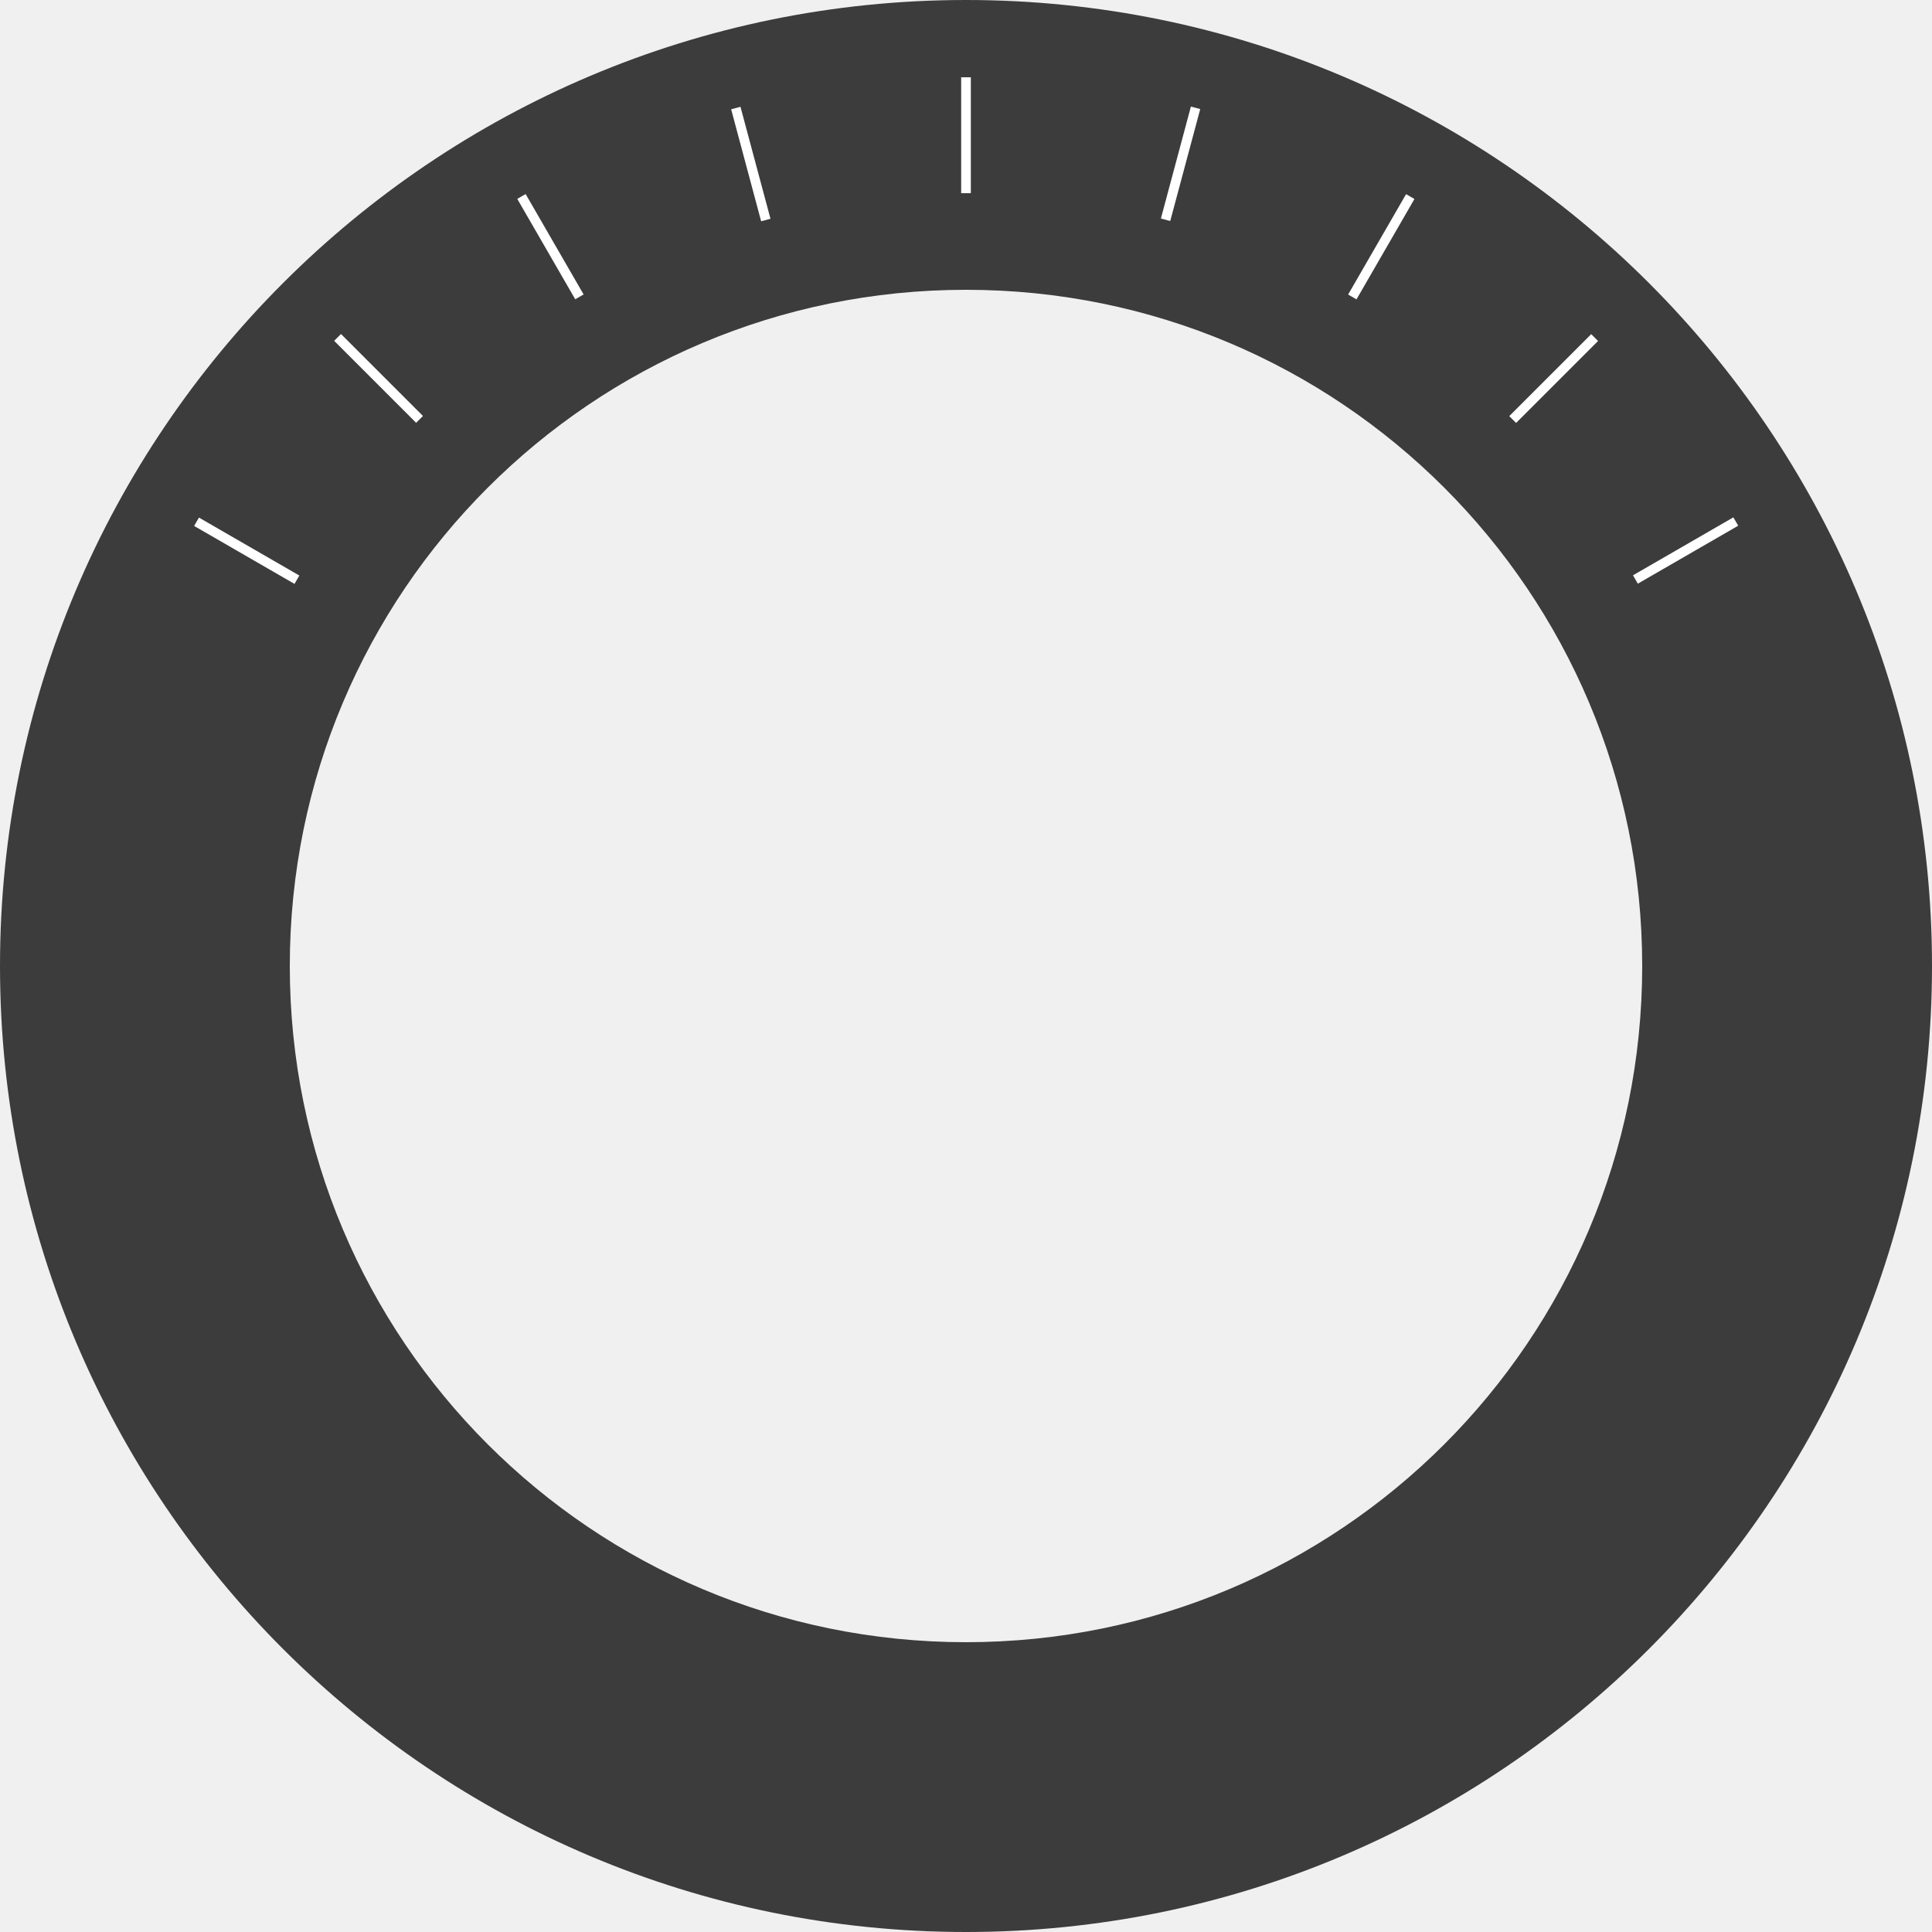
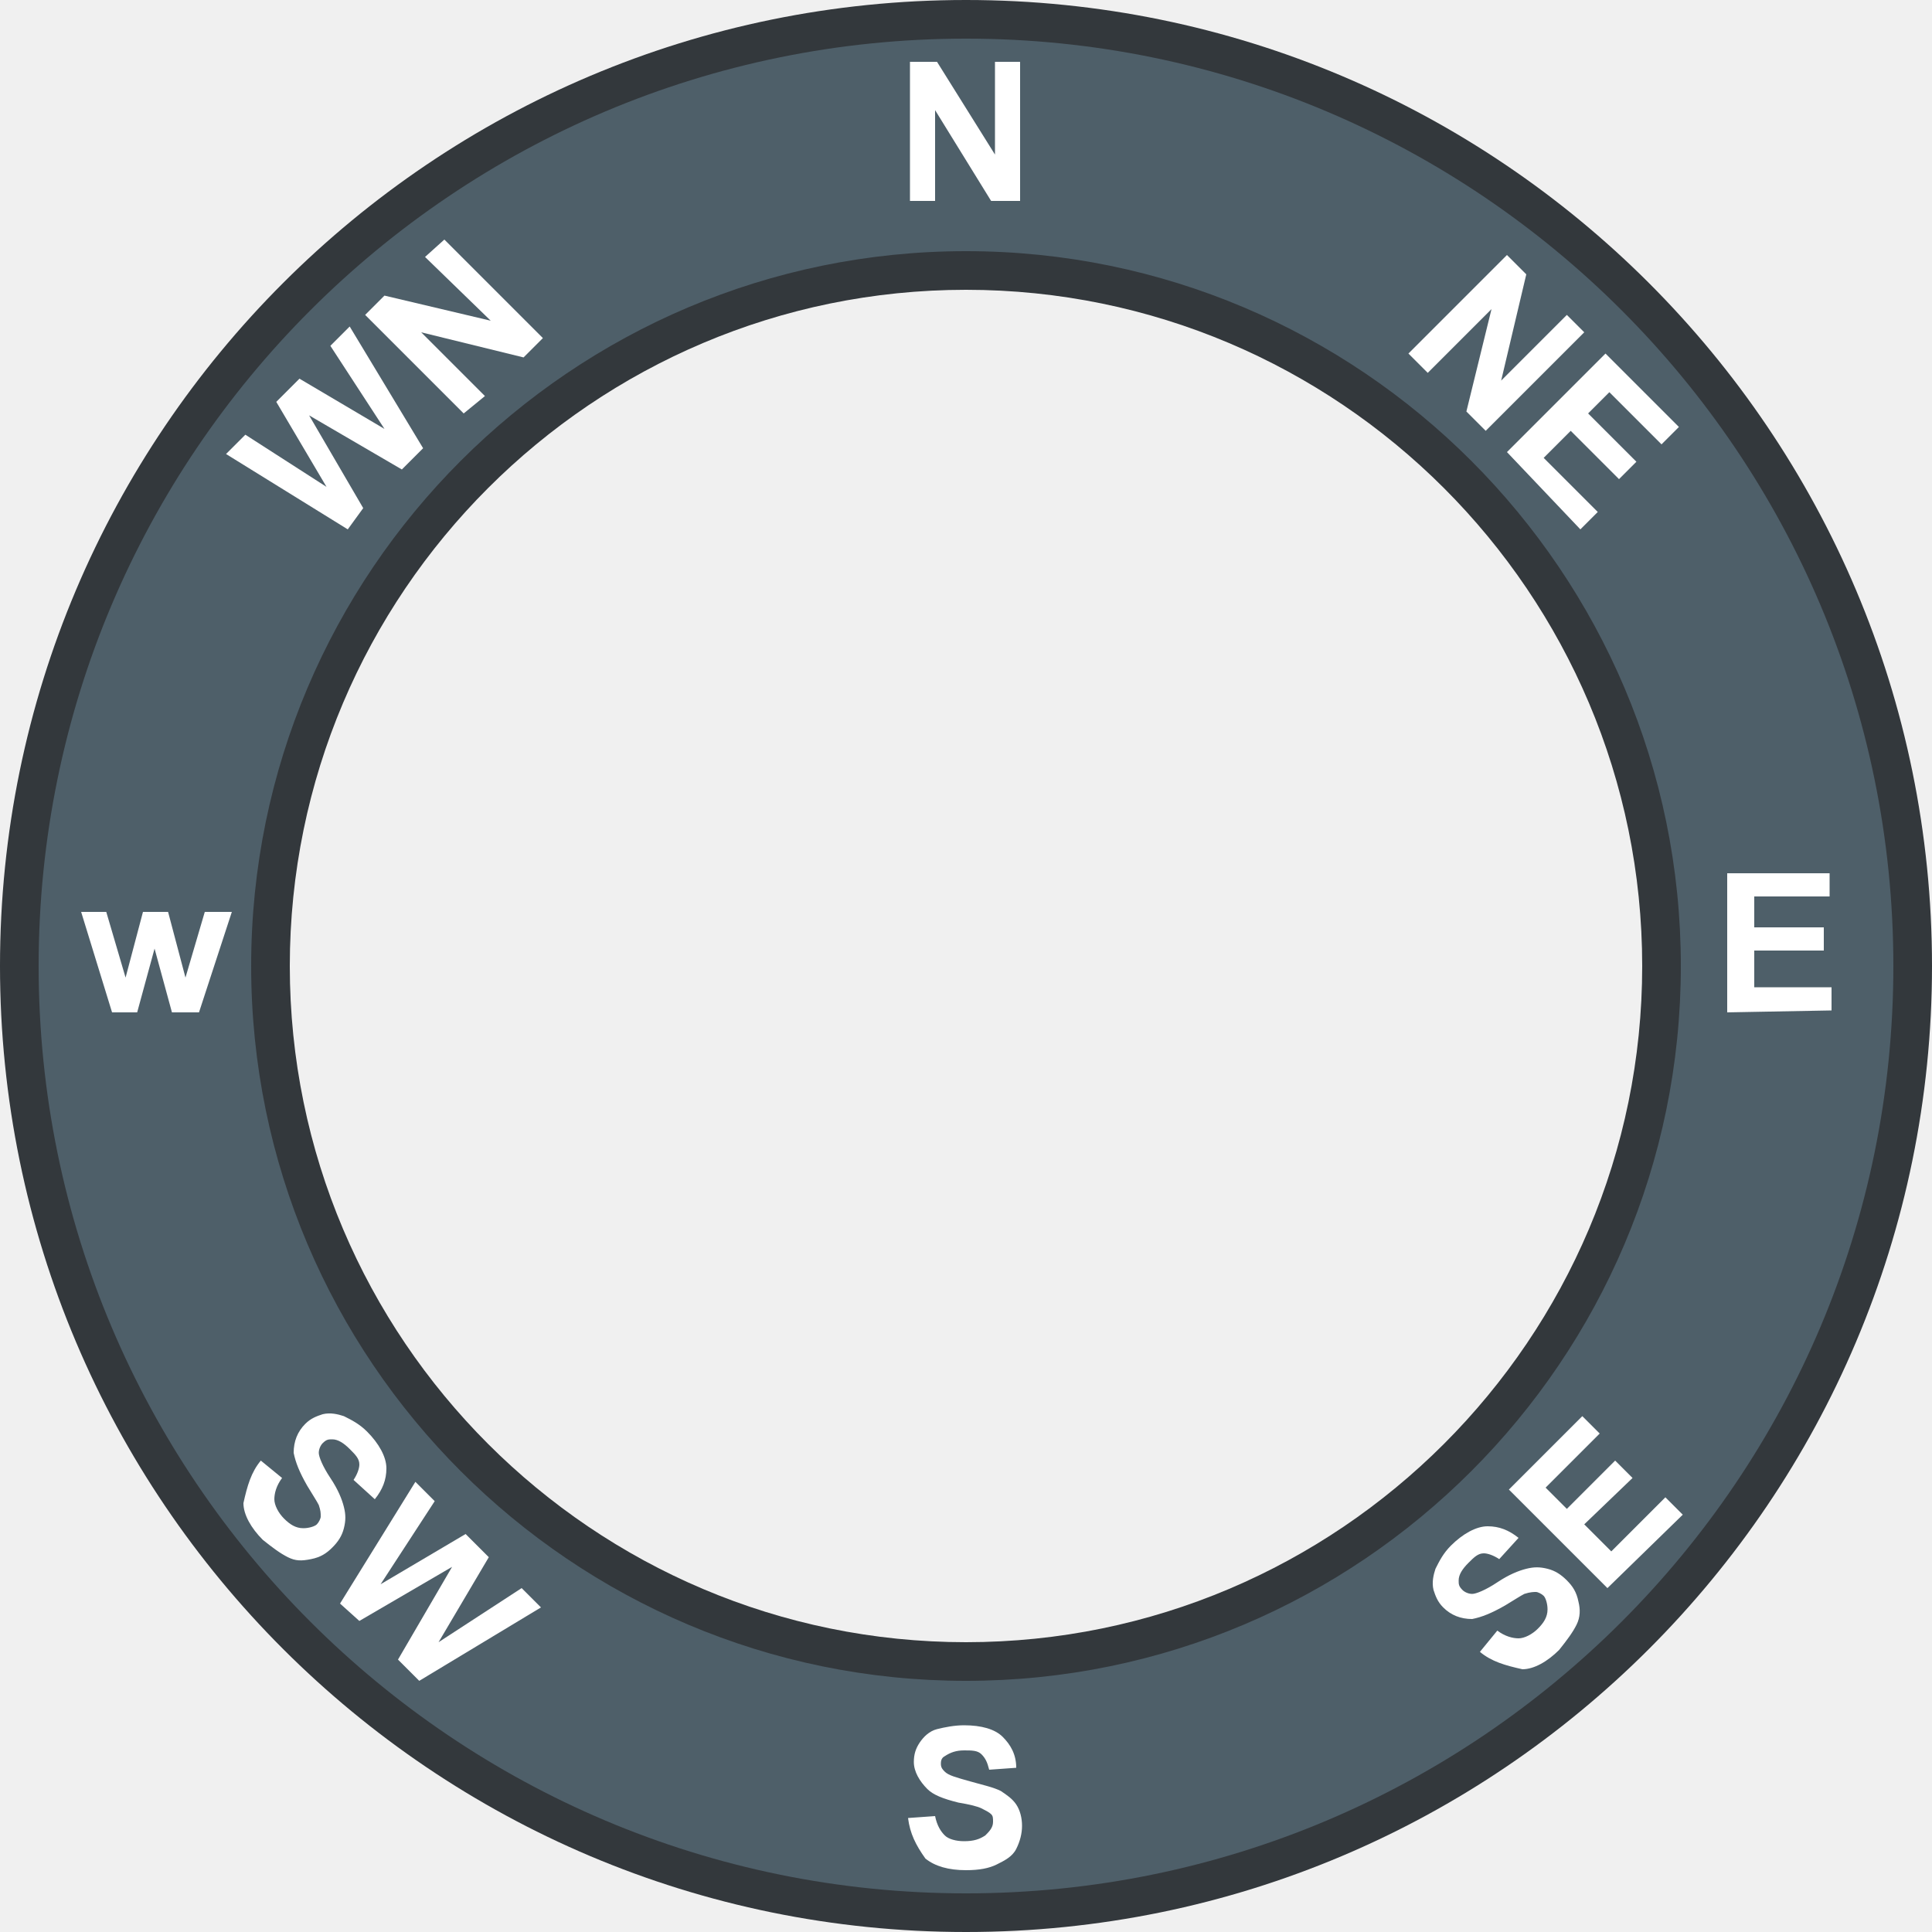
- <svg xmlns="http://www.w3.org/2000/svg" version="1.1" id="图层_1" x="0px" y="0px" viewBox="0 0 200 200" enable-background="new 0 0 200 200" xml:space="preserve">
-   <path opacity="0.75" fill-rule="evenodd" clip-rule="evenodd" d="M100,0C44.8,0,0,44.8,0,100c0,55.2,44.8,100,100,100  s100-44.8,100-100C200,44.8,155.2,0,100,0z M100,170c-38.7,0-70-31.3-70-70c0-38.7,31.3-70,70-70s70,31.3,70,70  C170,138.7,138.7,170,100,170z" />
-   <g>
-     <rect x="99.5" y="8" fill="#FFFFFF" width="1" height="12" />
-     <rect x="71.7" y="16.4" transform="matrix(-0.2588 -0.9659 0.9659 -0.2588 81.5091 96.4049)" fill="#FFFFFF" width="12" height="1" />
-     <rect x="51" y="25" transform="matrix(-0.5 -0.866 0.866 -0.5 63.3974 87.6461)" fill="#FFFFFF" width="12" height="1" />
-     <rect x="33.2" y="38.7" transform="matrix(-0.7071 -0.7071 0.7071 -0.7071 39.1889 94.6102)" fill="#FFFFFF" width="12" height="1" />
-     <rect x="19.5" y="56.5" transform="matrix(-0.866 -0.5 0.5 -0.866 19.1243 119.1243)" fill="#FFFFFF" width="12" height="1" />
-     <rect x="168.5" y="56.5" transform="matrix(0.866 -0.5 0.5 0.866 -5.1243 94.8759)" fill="#FFFFFF" width="12" height="1" />
-     <rect x="160.3" y="33.2" transform="matrix(-0.7071 -0.7071 0.7071 -0.7071 246.8172 180.6064)" fill="#FFFFFF" width="1" height="12" />
-     <rect x="142.5" y="19.5" transform="matrix(-0.866 -0.5 0.5 -0.866 254.078 119.1276)" fill="#FFFFFF" width="1" height="12" />
-     <rect x="121.8" y="10.9" transform="matrix(-0.9659 -0.2588 0.2588 -0.9659 235.9679 64.9296)" fill="#FFFFFF" width="1" height="12" />
+ <svg xmlns="http://www.w3.org/2000/svg" version="1.1" id="图层_1" x="0px" y="0px" viewBox="0 0 100 100" enable-background="new 0 0 100 100" xml:space="preserve">
+   <path opacity="0.9" fill="#1E2328" enable-background="new    " d="M50,0C22.4,0,0,22.4,0,50s22.4,50,50,50s50-22.4,50-50  S77.6,0,50,0z M50,85c-19.3,0-35-15.7-35-35s15.7-35,35-35s35,15.7,35,35S69.3,85,50,85z" />
+   <path opacity="0.5" fill="#698596" enable-background="new    " d="M50,2C23.5,2,2,23.5,2,50s21.5,48,48,48s48-21.5,48-48  S76.5,2,50,2z M50,87c-20.4,0-37-16.6-37-37s16.6-37,37-37s37,16.6,37,37S70.4,87,50,87z" />
+   <g enable-background="new    ">
+     <path fill="#FFFFFF" d="M47.1,10.4V3.2h1.4l3,4.8V3.2h1.3v7.2h-1.5l-2.9-4.7v4.7H47.1z" />
+   </g>
+   <g enable-background="new    ">
+     <path fill="#FFFFFF" d="M47,94.1l1.4-0.1c0.1,0.5,0.3,0.8,0.5,1s0.6,0.3,1,0.3c0.5,0,0.8-0.1,1.1-0.3c0.2-0.2,0.4-0.4,0.4-0.7   c0-0.2,0-0.3-0.1-0.4s-0.3-0.2-0.5-0.3c-0.2-0.1-0.6-0.2-1.2-0.3c-0.8-0.2-1.3-0.4-1.6-0.7c-0.4-0.4-0.7-0.9-0.7-1.4   c0-0.4,0.1-0.7,0.3-1s0.5-0.6,0.9-0.7s0.9-0.2,1.4-0.2c0.9,0,1.6,0.2,2,0.6s0.7,0.9,0.7,1.6l-1.4,0.1c-0.1-0.4-0.2-0.6-0.4-0.8   c-0.2-0.2-0.5-0.2-0.9-0.2s-0.7,0.1-1,0.3c-0.2,0.1-0.2,0.3-0.2,0.4c0,0.2,0.1,0.3,0.2,0.4c0.2,0.2,0.6,0.3,1.3,0.5   s1.2,0.3,1.6,0.5c0.3,0.2,0.6,0.4,0.8,0.7c0.2,0.3,0.3,0.7,0.3,1.1s-0.1,0.8-0.3,1.2c-0.2,0.4-0.6,0.6-1,0.8   c-0.4,0.2-0.9,0.3-1.6,0.3c-0.9,0-1.6-0.2-2.1-0.6C47.4,95.5,47.1,94.9,47,94.1z" />
+   </g>
+   <g enable-background="new    ">
+     <path fill="#FFFFFF" d="M5.8,52.4l-1.6-5.2h1.3l1,3.4l0.9-3.4h1.3l0.9,3.4l1-3.4H12l-1.7,5.2H8.9L8,49.1l-0.9,3.3   C7.1,52.4,5.8,52.4,5.8,52.4z" />
+   </g>
+   <g enable-background="new    ">
+     <path fill="#FFFFFF" d="M89.4,52.4v-7.2h5.3v1.2h-3.9V48h3.6v1.2h-3.6v1.9h4v1.2L89.4,52.4L89.4,52.4z" />
+   </g>
+   <g enable-background="new    ">
+     <path fill="#FFFFFF" d="M72.9,18.3l5.1-5.1l1,1l-1.3,5.5l3.4-3.4l0.9,0.9l-5.1,5.1l-1-1l1.3-5.3l-3.3,3.3L72.9,18.3z" />
+     <path fill="#FFFFFF" d="M78,23.4l5.1-5.1l3.8,3.8L86,23l-2.7-2.7l-1.1,1.1l2.5,2.5l-0.9,0.9l-2.5-2.5l-1.4,1.4l2.8,2.8l-0.9,0.9   L78,23.4z" />
+   </g>
+   <g enable-background="new    ">
+     <path fill="#FFFFFF" d="M13.5,75.6l1.1,0.9c-0.3,0.4-0.4,0.8-0.4,1.1c0,0.3,0.2,0.7,0.5,1s0.6,0.5,1,0.5c0.3,0,0.6-0.1,0.7-0.2   s0.2-0.3,0.2-0.4c0-0.2,0-0.3-0.1-0.6c-0.1-0.2-0.3-0.5-0.6-1c-0.4-0.7-0.6-1.2-0.7-1.7c0-0.6,0.2-1.1,0.6-1.5   c0.3-0.3,0.6-0.4,0.9-0.5c0.4-0.1,0.8,0,1.1,0.1c0.4,0.2,0.8,0.4,1.2,0.8c0.6,0.6,1,1.3,1,1.9s-0.2,1.1-0.6,1.6l-1.1-1   c0.2-0.3,0.3-0.6,0.3-0.8c0-0.3-0.2-0.5-0.5-0.8s-0.6-0.5-0.9-0.5c-0.2,0-0.3,0-0.5,0.2c-0.1,0.1-0.2,0.3-0.2,0.5s0.2,0.7,0.6,1.3   c0.4,0.6,0.6,1.1,0.7,1.5s0.1,0.7,0,1.1s-0.3,0.7-0.6,1c-0.3,0.3-0.6,0.5-1.1,0.6s-0.8,0.1-1.2-0.1s-0.8-0.5-1.3-0.9   c-0.6-0.6-1-1.3-1-1.9C12.8,76.9,13,76.2,13.5,75.6z" />
+     <path fill="#FFFFFF" d="M17.6,83l3.9-6.3l1,1L19.7,82l4.4-2.6l1.2,1.2L22.7,85l4.3-2.8l1,1L21.7,87l-1.1-1.1l2.8-4.8l-4.8,2.8   L17.6,83z" />
+   </g>
+   <g enable-background="new    ">
+     <path fill="#FFFFFF" d="M18,27.4l-6.3-3.9l1-1l4.2,2.7l-2.6-4.4l1.2-1.2l4.4,2.6l-2.8-4.3l1-1l3.8,6.3l-1.1,1.1L16,21.5l2.8,4.8   L18,27.4z" />
+     <path fill="#FFFFFF" d="M24,21.4l-5.1-5.1l1-1l5.5,1.3L22,13.3l1-0.9l5.1,5.1l-1,1l-5.3-1.3l3.3,3.3L24,21.4z" />
+   </g>
+   <g enable-background="new    ">
+     <path fill="#FFFFFF" d="M76.6,85.5l0.9-1.1c0.4,0.3,0.8,0.4,1.1,0.4c0.3,0,0.7-0.2,1-0.5s0.5-0.6,0.5-1c0-0.3-0.1-0.6-0.2-0.7   s-0.3-0.2-0.4-0.2s-0.3,0-0.6,0.1c-0.2,0.1-0.5,0.3-1,0.6c-0.7,0.4-1.2,0.6-1.7,0.7c-0.6,0-1.1-0.2-1.5-0.6   c-0.3-0.3-0.4-0.6-0.5-0.9c-0.1-0.4,0-0.8,0.1-1.1c0.2-0.4,0.4-0.8,0.8-1.2c0.6-0.6,1.3-1,1.9-1s1.1,0.2,1.6,0.6l-1,1.1   c-0.3-0.2-0.6-0.3-0.8-0.3c-0.3,0-0.5,0.2-0.8,0.5s-0.5,0.6-0.5,0.9c0,0.2,0,0.3,0.2,0.5c0.1,0.1,0.3,0.2,0.5,0.2s0.7-0.2,1.3-0.6   c0.6-0.4,1.1-0.6,1.5-0.7s0.7-0.1,1.1,0s0.7,0.3,1,0.6c0.3,0.3,0.5,0.6,0.6,1.1c0.1,0.4,0.1,0.8-0.1,1.2c-0.2,0.4-0.5,0.8-0.9,1.3   c-0.6,0.6-1.3,1-1.9,1C77.9,86.2,77.2,86,76.6,85.5z" />
+     <path fill="#FFFFFF" d="M83.2,82.2l-5.1-5.1l3.8-3.8l0.9,0.9L80,77l1.1,1.1l2.5-2.5l0.9,0.9L82,78.9l1.4,1.4l2.8-2.8l0.9,0.9   L83.2,82.2z" />
  </g>
</svg>
